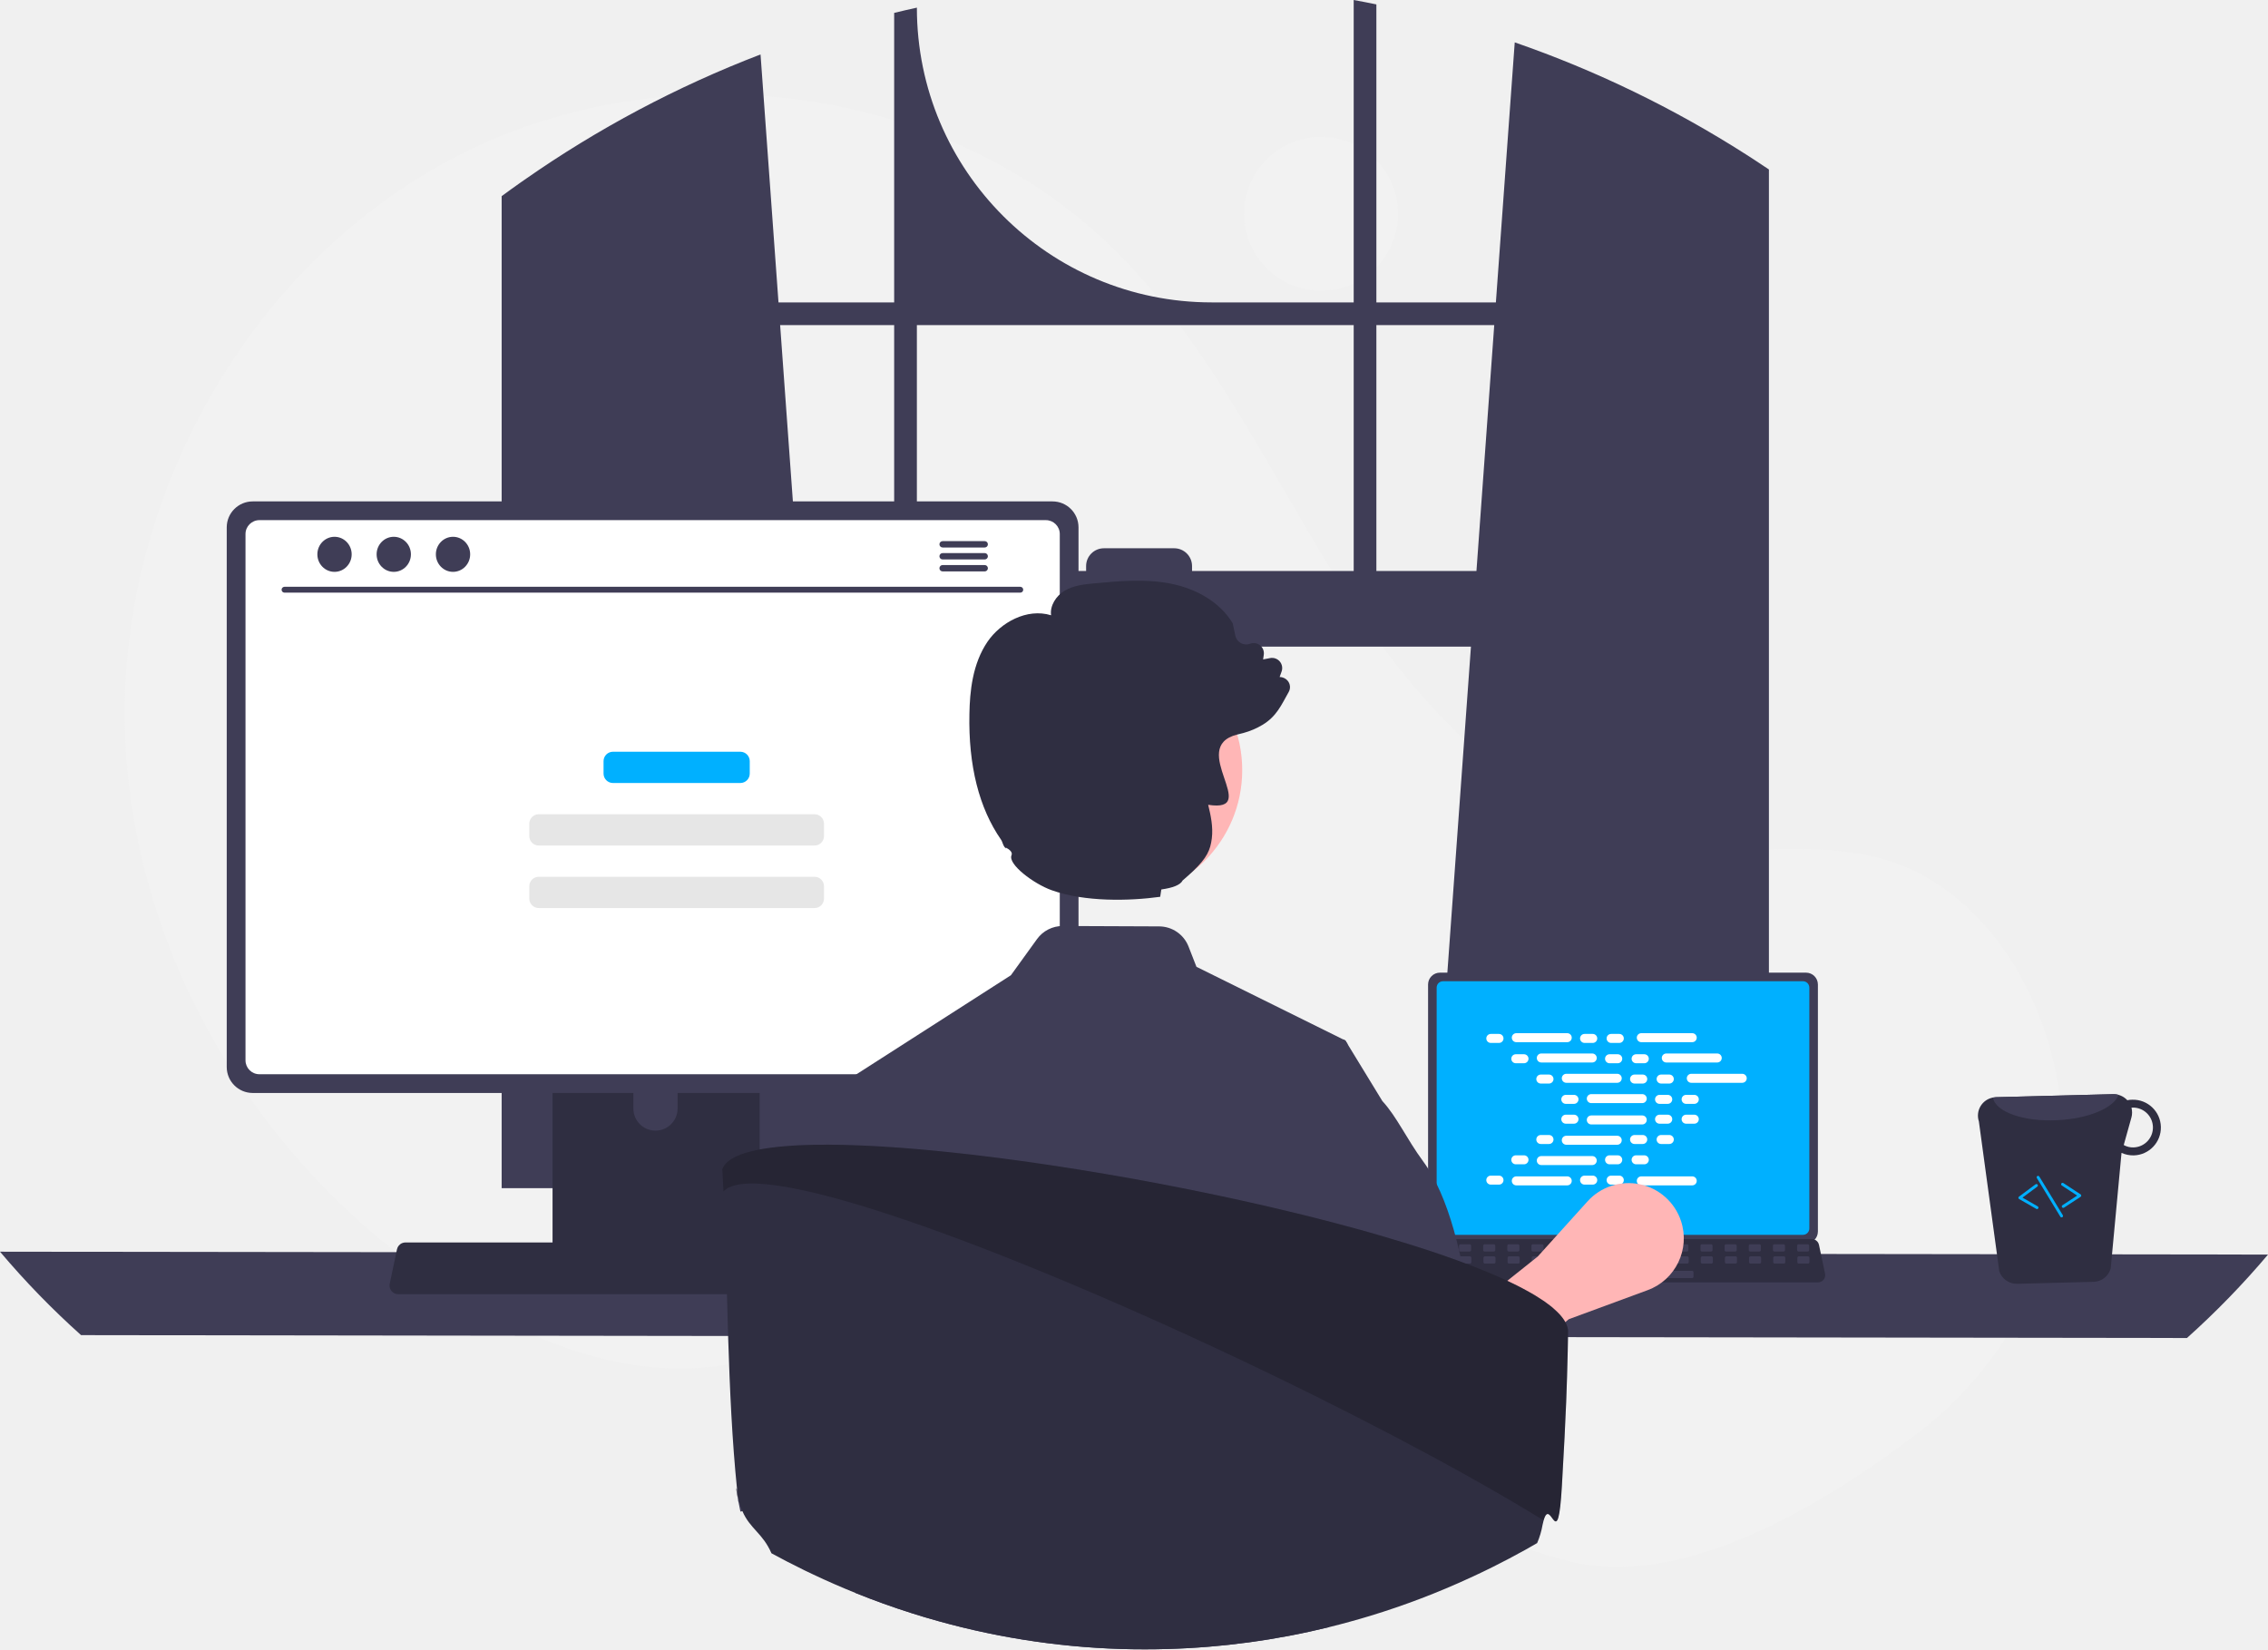
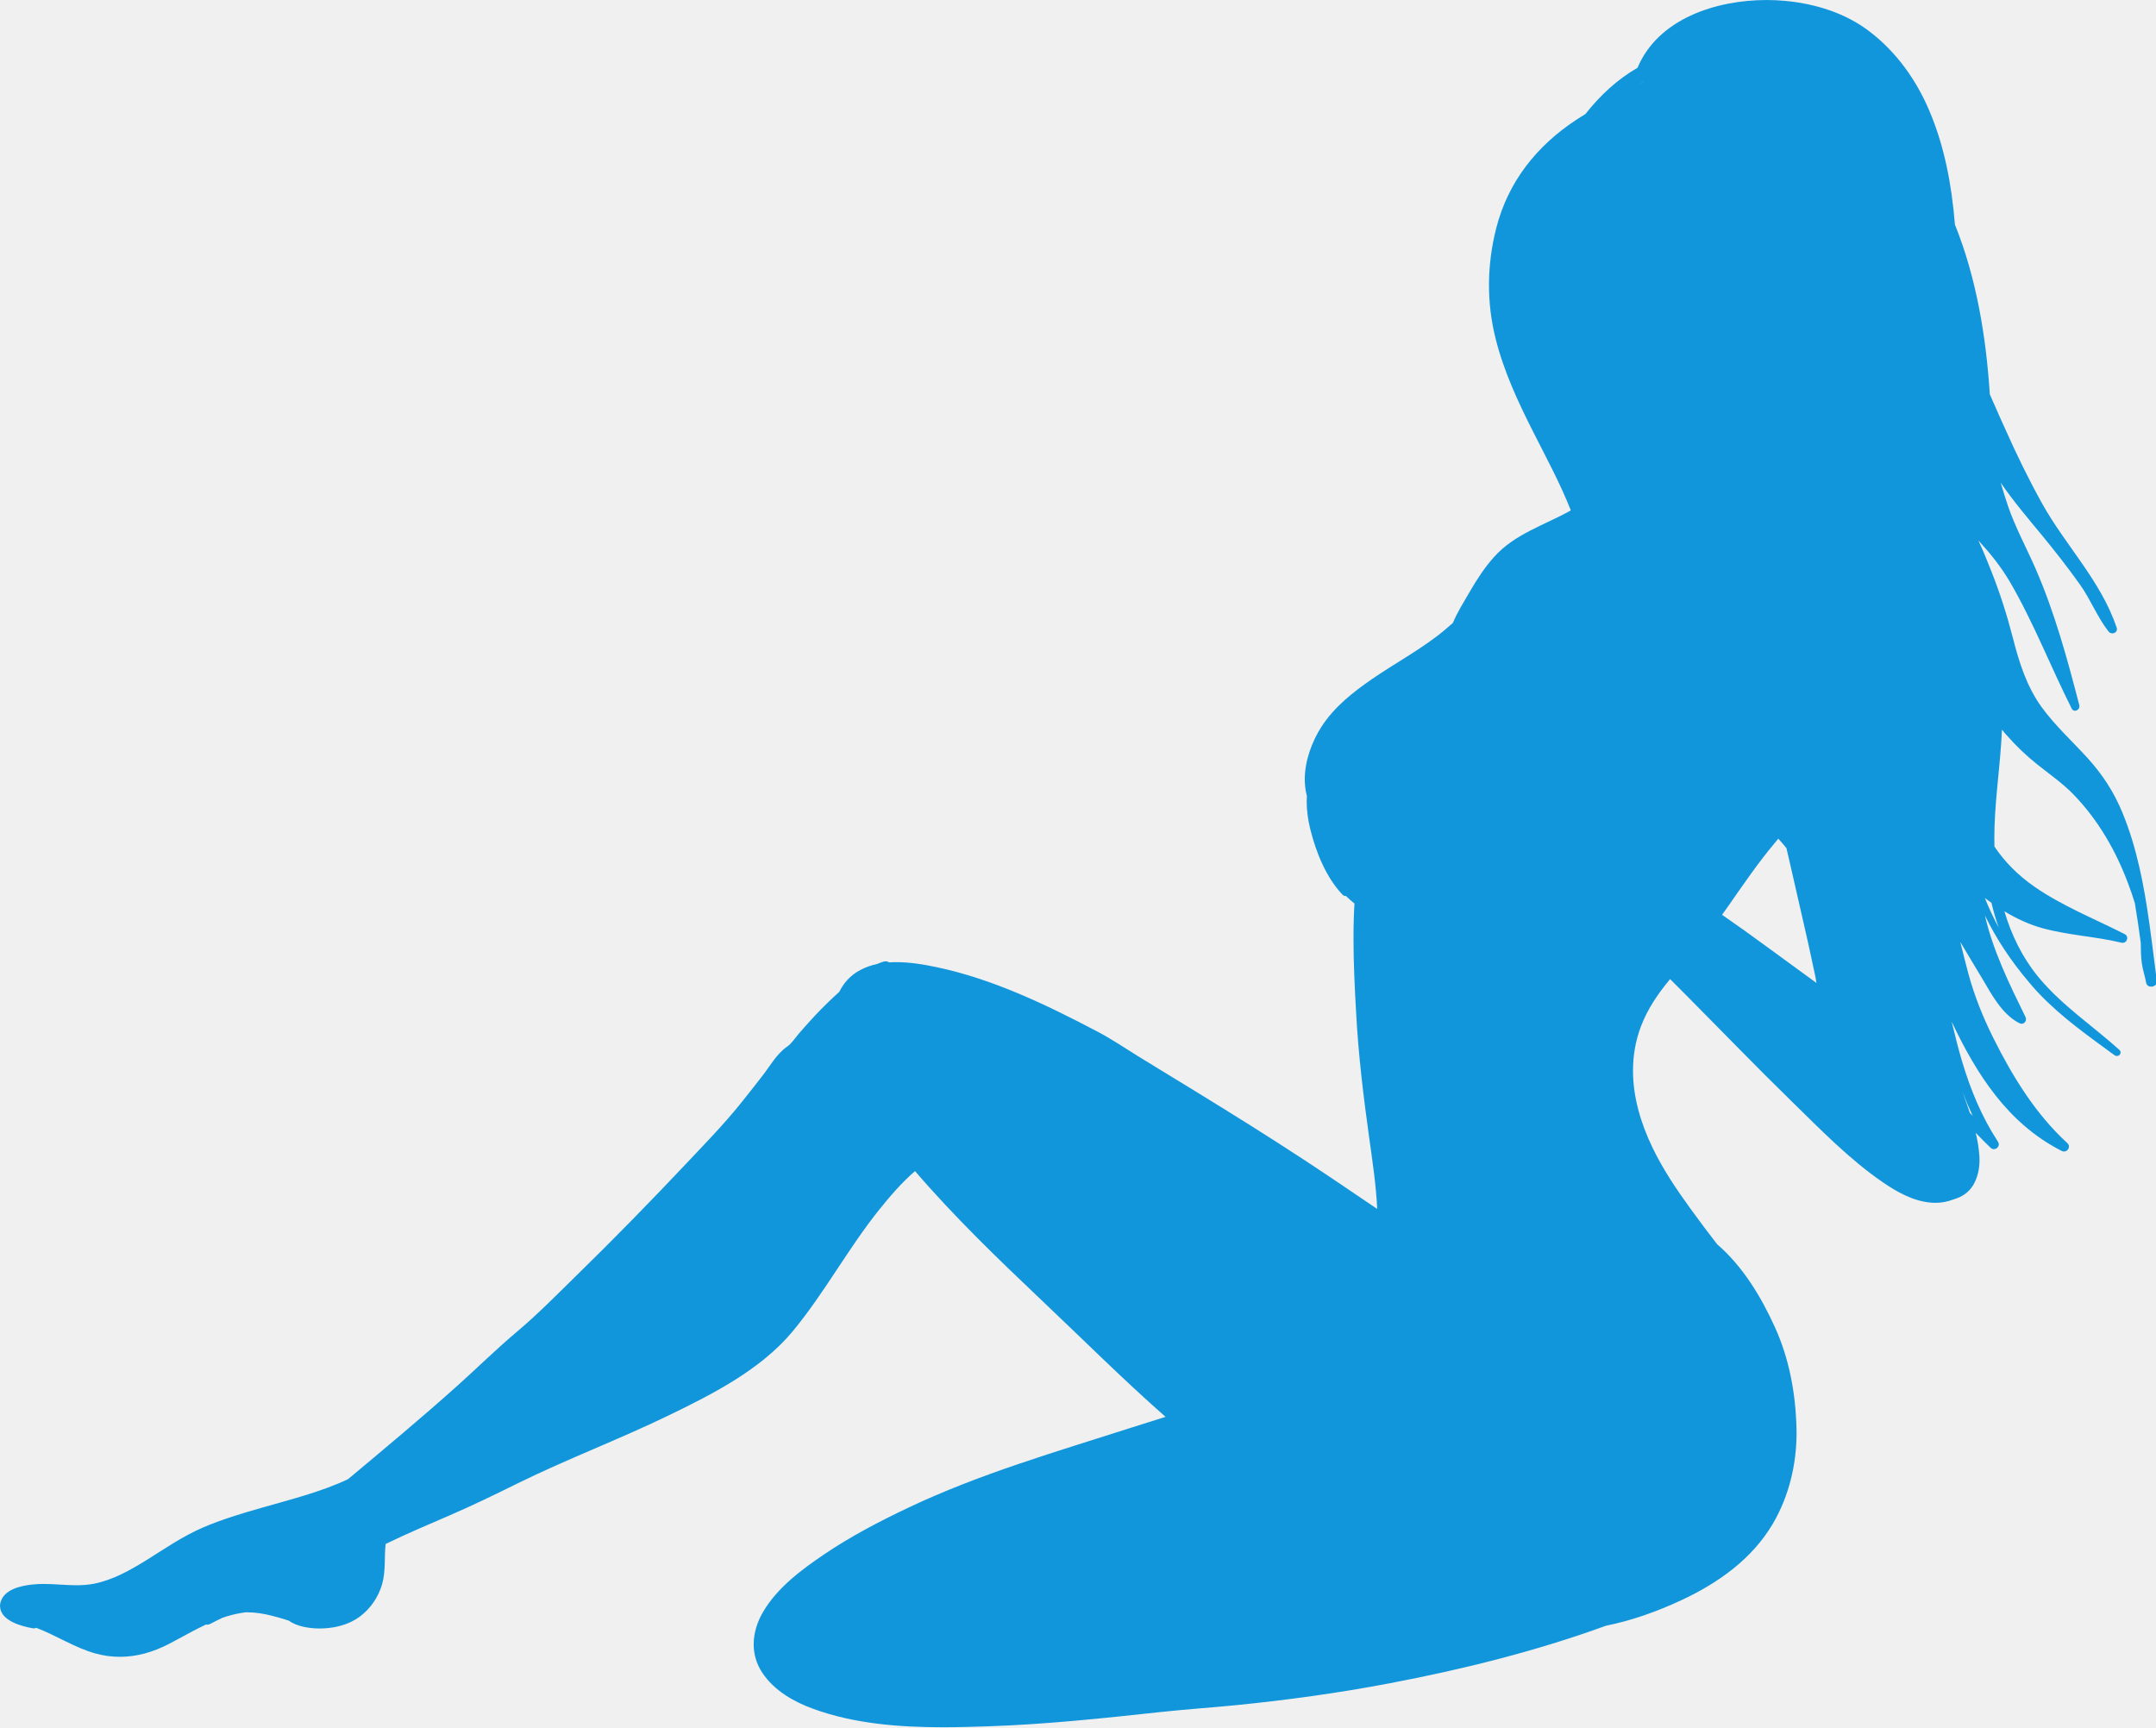
- <svg xmlns="http://www.w3.org/2000/svg" data-name="Layer 1" width="786.82" height="572.258" viewBox="0 0 786.82 572.258">
-   <circle cx="458.321" cy="74.182" r="26.701" fill="#f2f2f2" />
-   <path d="M872.038,661.023c39.688-30.229,58.644-81.025,46.776-129.482q-.442-1.806-.934-3.604c-7.867-28.763-27.332-56.101-55.7-65.291-23.82-7.717-49.82-1.783-74.669-4.851-48.781-6.024-86.601-45.494-113.211-86.819-26.611-41.325-47.062-87.583-82.422-121.724-58.285-56.275-153.362-68.391-225.627-31.76C293.987,254.121,247.955,335.391,249.918,416.386c1.963,80.995,50.046,158.432,119.875,199.517,25.652,15.093,55.321,25.785,84.848,22.044,25.62-3.246,48.899-17.013,74.399-21.1,40.091-6.426,79.927,11.701,114.603,32.824,34.676,21.123,68.17,46.16,107.574,55.952C789.478,715.131,836.881,687.801,872.038,661.023Z" transform="translate(-206.59 -163.8711)" fill="#f2f2f2" />
-   <path d="M815.016,219.191c-.87-.58-1.75-1.13-2.62-1.69a380.24,380.24,0,0,0-80.31-38.93l-6.54,90.22h-41.46v-103.39c-2.61-.54-5.24-1.05-7.87-1.53v104.92H626.946A102.27,102.27,0,0,1,524.676,166.521v-0c-2.64.57-5.26,1.18-7.88,1.83v100.44h-40.13l-6.23-86.03a380.858,380.858,0,0,0-81.94,43.53c-.44.3-.88.61-1.31.91-2.21,1.55-4.39,3.13-6.56,4.73v344.19h118.27l-2.09-28.95-11.5-158.95h231.59l-11.5,158.95-2.09,28.95h116.96v-353.45Q817.656,220.901,815.016,219.191Zm-298.22,142.78h-33.39l-6.17-85.3h39.56Zm159.42,0h-56.08v-1.69a6.18,6.18,0,0,0-6.19-6.18h-24.38a6.178,6.178,0,0,0-6.18,6.18v1.69h-58.71v-85.3h151.54Zm7.87,0v-85.3h40.89l-6.17,85.3Z" transform="translate(-206.59 -163.8711)" fill="#3f3d56" />
-   <path d="M206.59,598.162a289.003,289.003,0,0,0,28.12,28.95l730.58,1a289.003,289.003,0,0,0,28.12-28.95Z" transform="translate(-206.59 -163.8711)" fill="#3f3d56" />
-   <path d="M702.02,505.462v85.704a4.122,4.122,0,0,0,4.119,4.119H833.143a4.122,4.122,0,0,0,4.119-4.119v-85.704a4.124,4.124,0,0,0-4.119-4.115H706.139A4.124,4.124,0,0,0,702.02,505.462Z" transform="translate(-206.59 -163.8711)" fill="#3f3d56" />
-   <path d="M704.999,506.529V590.109a2.205,2.205,0,0,0,2.201,2.201H832.086a2.205,2.205,0,0,0,2.201-2.201V506.529a2.206,2.206,0,0,0-2.201-2.206H707.201A2.206,2.206,0,0,0,704.999,506.529Z" transform="translate(-206.59 -163.8711)" fill="#00b0ff" />
-   <path d="M699.364,607.881a2.47,2.47,0,0,0,1.943.93H837.299a2.502,2.502,0,0,0,2.446-3.016l-2.111-10.027a2.507,2.507,0,0,0-1.558-1.818,2.425,2.425,0,0,0-.888-.168H703.41a2.424,2.424,0,0,0-.888.168,2.507,2.507,0,0,0-1.558,1.818l-2.111,10.027A2.501,2.501,0,0,0,699.364,607.881Z" transform="translate(-206.59 -163.8711)" fill="#2f2e41" />
-   <rect x="830.034" y="595.588" width="4.188" height="2.513" rx="0.488" transform="translate(1457.666 1029.819) rotate(-180)" fill="#3f3d56" />
-   <rect x="821.657" y="595.588" width="4.188" height="2.513" rx="0.488" transform="translate(1440.912 1029.819) rotate(-180)" fill="#3f3d56" />
-   <rect x="813.28" y="595.588" width="4.188" height="2.513" rx="0.488" transform="translate(1424.158 1029.819) rotate(-180)" fill="#3f3d56" />
-   <rect x="804.903" y="595.588" width="4.188" height="2.513" rx="0.488" transform="translate(1407.404 1029.819) rotate(-180)" fill="#3f3d56" />
-   <rect x="796.526" y="595.588" width="4.188" height="2.513" rx="0.488" transform="translate(1390.65 1029.819) rotate(-180)" fill="#3f3d56" />
-   <rect x="788.149" y="595.588" width="4.188" height="2.513" rx="0.488" transform="translate(1373.896 1029.819) rotate(-180)" fill="#3f3d56" />
-   <rect x="779.772" y="595.588" width="4.188" height="2.513" rx="0.488" transform="translate(1357.142 1029.819) rotate(-180)" fill="#3f3d56" />
-   <rect x="771.395" y="595.588" width="4.188" height="2.513" rx="0.488" transform="translate(1340.388 1029.819) rotate(-180)" fill="#3f3d56" />
-   <rect x="763.018" y="595.588" width="4.188" height="2.513" rx="0.488" transform="translate(1323.634 1029.819) rotate(-180)" fill="#3f3d56" />
-   <rect x="754.641" y="595.588" width="4.188" height="2.513" rx="0.488" transform="translate(1306.88 1029.819) rotate(-180)" fill="#3f3d56" />
-   <rect x="746.264" y="595.588" width="4.188" height="2.513" rx="0.488" transform="translate(1290.126 1029.819) rotate(-180)" fill="#3f3d56" />
-   <rect x="737.887" y="595.588" width="4.188" height="2.513" rx="0.488" transform="translate(1273.372 1029.819) rotate(-180)" fill="#3f3d56" />
-   <rect x="729.51" y="595.588" width="4.188" height="2.513" rx="0.488" transform="translate(1256.618 1029.819) rotate(-180)" fill="#3f3d56" />
-   <rect x="721.133" y="595.588" width="4.188" height="2.513" rx="0.488" transform="translate(1239.865 1029.819) rotate(-180)" fill="#3f3d56" />
-   <rect x="712.756" y="595.588" width="4.188" height="2.513" rx="0.488" transform="translate(1223.111 1029.819) rotate(-180)" fill="#3f3d56" />
-   <rect x="704.379" y="595.588" width="4.188" height="2.513" rx="0.488" transform="translate(1206.357 1029.819) rotate(-180)" fill="#3f3d56" />
-   <rect x="830.133" y="599.777" width="4.188" height="2.513" rx="0.488" transform="translate(1457.864 1038.196) rotate(-180)" fill="#3f3d56" />
-   <rect x="821.756" y="599.777" width="4.188" height="2.513" rx="0.488" transform="translate(1441.11 1038.196) rotate(-180)" fill="#3f3d56" />
-   <rect x="813.379" y="599.777" width="4.188" height="2.513" rx="0.488" transform="translate(1424.356 1038.196) rotate(-180)" fill="#3f3d56" />
-   <rect x="805.002" y="599.777" width="4.188" height="2.513" rx="0.488" transform="translate(1407.602 1038.196) rotate(-180)" fill="#3f3d56" />
-   <rect x="796.625" y="599.777" width="4.188" height="2.513" rx="0.488" transform="translate(1390.848 1038.196) rotate(-180)" fill="#3f3d56" />
-   <rect x="788.248" y="599.777" width="4.188" height="2.513" rx="0.488" transform="translate(1374.094 1038.196) rotate(-180)" fill="#3f3d56" />
-   <rect x="779.871" y="599.777" width="4.188" height="2.513" rx="0.488" transform="translate(1357.34 1038.196) rotate(-180)" fill="#3f3d56" />
-   <rect x="771.494" y="599.777" width="4.188" height="2.513" rx="0.488" transform="translate(1340.586 1038.196) rotate(-180)" fill="#3f3d56" />
-   <rect x="763.117" y="599.777" width="4.188" height="2.513" rx="0.488" transform="translate(1323.832 1038.196) rotate(-180)" fill="#3f3d56" />
-   <rect x="754.74" y="599.777" width="4.188" height="2.513" rx="0.488" transform="translate(1307.078 1038.196) rotate(-180)" fill="#3f3d56" />
-   <rect x="746.363" y="599.777" width="4.188" height="2.513" rx="0.488" transform="translate(1290.324 1038.196) rotate(-180)" fill="#3f3d56" />
-   <rect x="737.986" y="599.777" width="4.188" height="2.513" rx="0.488" transform="translate(1273.57 1038.196) rotate(-180)" fill="#3f3d56" />
-   <rect x="729.609" y="599.777" width="4.188" height="2.513" rx="0.488" transform="translate(1256.816 1038.196) rotate(-180)" fill="#3f3d56" />
-   <rect x="721.232" y="599.777" width="4.188" height="2.513" rx="0.488" transform="translate(1240.062 1038.196) rotate(-180)" fill="#3f3d56" />
-   <rect x="712.855" y="599.777" width="4.188" height="2.513" rx="0.488" transform="translate(1223.309 1038.196) rotate(-180)" fill="#3f3d56" />
-   <rect x="704.478" y="599.777" width="4.188" height="2.513" rx="0.488" transform="translate(1206.555 1038.196) rotate(-180)" fill="#3f3d56" />
-   <rect x="760.604" y="604.803" width="33.508" height="2.513" rx="0.488" transform="translate(1348.126 1048.248) rotate(-180)" fill="#3f3d56" />
-   <rect x="515.631" y="358.737" width="5.966" height="3.122" rx="1.561" fill="#fff" />
-   <rect x="548.154" y="358.737" width="5.966" height="3.122" rx="1.561" fill="#fff" />
-   <rect x="557.369" y="358.737" width="5.966" height="3.122" rx="1.561" fill="#fff" />
-   <rect x="524.477" y="358.477" width="20.796" height="3.122" rx="1.561" fill="#fff" />
-   <rect x="567.841" y="358.477" width="20.796" height="3.122" rx="1.561" fill="#fff" />
-   <rect x="524.304" y="365.784" width="5.966" height="3.122" rx="1.561" fill="#fff" />
-   <rect x="556.827" y="365.784" width="5.966" height="3.122" rx="1.561" fill="#fff" />
-   <rect x="566.042" y="365.784" width="5.966" height="3.122" rx="1.561" fill="#fff" />
-   <rect x="533.15" y="365.523" width="20.796" height="3.122" rx="1.561" fill="#fff" />
-   <rect x="576.514" y="365.523" width="20.796" height="3.122" rx="1.561" fill="#fff" />
-   <rect x="532.977" y="372.83" width="5.966" height="3.122" rx="1.561" fill="#fff" />
-   <rect x="565.5" y="372.83" width="5.966" height="3.122" rx="1.561" fill="#fff" />
-   <rect x="574.715" y="372.83" width="5.966" height="3.122" rx="1.561" fill="#fff" />
-   <rect x="541.823" y="372.57" width="20.796" height="3.122" rx="1.561" fill="#fff" />
-   <rect x="585.187" y="372.57" width="20.796" height="3.122" rx="1.561" fill="#fff" />
-   <rect x="541.649" y="379.877" width="5.966" height="3.122" rx="1.561" fill="#fff" />
-   <rect x="574.172" y="379.877" width="5.966" height="3.122" rx="1.561" fill="#fff" />
-   <rect x="583.387" y="379.877" width="5.966" height="3.122" rx="1.561" fill="#fff" />
-   <rect x="550.496" y="379.617" width="20.796" height="3.122" rx="1.561" fill="#fff" />
-   <rect x="548.154" y="407.898" width="5.966" height="3.122" rx="1.561" fill="#fff" />
-   <rect x="557.369" y="407.898" width="5.966" height="3.122" rx="1.561" fill="#fff" />
-   <rect x="567.841" y="408.158" width="20.796" height="3.122" rx="1.561" fill="#fff" />
-   <rect x="515.631" y="407.898" width="5.966" height="3.122" rx="1.561" fill="#fff" />
-   <rect x="524.477" y="408.158" width="20.796" height="3.122" rx="1.561" fill="#fff" />
-   <rect x="524.304" y="400.851" width="5.966" height="3.122" rx="1.561" fill="#fff" />
-   <rect x="556.827" y="400.851" width="5.966" height="3.122" rx="1.561" fill="#fff" />
-   <rect x="566.042" y="400.851" width="5.966" height="3.122" rx="1.561" fill="#fff" />
-   <rect x="533.15" y="401.111" width="20.796" height="3.122" rx="1.561" fill="#fff" />
-   <rect x="532.977" y="393.804" width="5.966" height="3.122" rx="1.561" fill="#fff" />
-   <rect x="565.5" y="393.804" width="5.966" height="3.122" rx="1.561" fill="#fff" />
-   <rect x="574.715" y="393.804" width="5.966" height="3.122" rx="1.561" fill="#fff" />
-   <rect x="541.823" y="394.064" width="20.796" height="3.122" rx="1.561" fill="#fff" />
-   <rect x="541.649" y="386.758" width="5.966" height="3.122" rx="1.561" fill="#fff" />
-   <rect x="574.172" y="386.758" width="5.966" height="3.122" rx="1.561" fill="#fff" />
-   <rect x="583.387" y="386.758" width="5.966" height="3.122" rx="1.561" fill="#fff" />
-   <rect x="550.496" y="387.018" width="20.796" height="3.122" rx="1.561" fill="#fff" />
-   <path d="M711.507,654.353l-13.35-21.102,41.902-33.403,17.295-19.161a19.161,19.161,0,0,1,32.418,6.828h0a19.161,19.161,0,0,1-11.57,23.991l-27.349,10.075Z" transform="translate(-206.59 -163.8711)" fill="#ffb6b6" />
-   <path d="M398.28,501.352v102.56h71.85v-102.56a3.448,3.448,0,0,0-2.43-3.3,3.175,3.175,0,0,0-1.03-.16H401.75A3.463,3.463,0,0,0,398.28,501.352Zm28.04,35.24a7.67,7.67,0,0,1,15.34,0v11.9a7.67,7.67,0,0,1-15.34,0Z" transform="translate(-206.59 -163.8711)" fill="#2f2e41" />
-   <path d="M398.06,600.632v9.89a1.946,1.946,0,0,0,1.93,1.94h68.43a1.94,1.94,0,0,0,1.93-1.94v-9.89Z" transform="translate(-206.59 -163.8711)" fill="#3f3d56" />
-   <path d="M285.25,346.832V534.092a9.007,9.007,0,0,0,9,9h277.5a9.007,9.007,0,0,0,9-9V346.832a9.011,9.011,0,0,0-9-8.99H294.25A9.012,9.012,0,0,0,285.25,346.832Z" transform="translate(-206.59 -163.8711)" fill="#3f3d56" />
-   <path d="M291.76,349.162v182.62a4.818,4.818,0,0,0,4.81,4.81H569.44a4.818,4.818,0,0,0,4.81-4.81v-182.62a4.82,4.82,0,0,0-4.81-4.82H296.57A4.821,4.821,0,0,0,291.76,349.162Z" transform="translate(-206.59 -163.8711)" fill="#fff" />
-   <path d="M342.4,611.792a2.948,2.948,0,0,0,2.32,1.11h162.34a2.987,2.987,0,0,0,2.92-3.6l-2.52-11.97a2.993,2.993,0,0,0-1.86-2.17,2.895,2.895,0,0,0-1.06-.2H347.23a2.894,2.894,0,0,0-1.06.2,2.992,2.992,0,0,0-1.86,2.17l-2.52,11.97A2.985,2.985,0,0,0,342.4,611.792Z" transform="translate(-206.59 -163.8711)" fill="#2f2e41" />
-   <path d="M560.585,369.499H305.261a1.016,1.016,0,0,1,0-2.031H560.585a1.016,1.016,0,0,1,0,2.031Z" transform="translate(-206.59 -163.8711)" fill="#3f3d56" />
-   <ellipse cx="116.051" cy="192.33" rx="5.95" ry="6.083" fill="#3f3d56" />
-   <ellipse cx="136.607" cy="192.33" rx="5.95" ry="6.083" fill="#3f3d56" />
-   <ellipse cx="157.163" cy="192.33" rx="5.95" ry="6.083" fill="#3f3d56" />
-   <path d="M548.206,351.622h-14.6a1.105,1.105,0,0,0,0,2.21h14.6a1.105,1.105,0,0,0,0-2.21Z" transform="translate(-206.59 -163.8711)" fill="#3f3d56" />
-   <path d="M548.206,355.772h-14.6a1.105,1.105,0,0,0,0,2.21h14.6a1.105,1.105,0,0,0,0-2.21Z" transform="translate(-206.59 -163.8711)" fill="#3f3d56" />
-   <path d="M548.206,359.922h-14.6a1.105,1.105,0,0,0,0,2.21h14.6a1.105,1.105,0,0,0,0-2.21Z" transform="translate(-206.59 -163.8711)" fill="#3f3d56" />
-   <path d="M900.186,604.972a6.416,6.416,0,0,0,6.183,4.331l26.492-.682a6.329,6.329,0,0,0,5.981-4.657l3.749-40.087a9.794,9.794,0,0,0,4.238.871,9.661,9.661,0,1,0-.485-19.317,8.184,8.184,0,0,0-1.736.181,6.548,6.548,0,0,0-4.874-2.103l-40.751,1.052a5.853,5.853,0,0,0-1.005.125,6.365,6.365,0,0,0-4.873,8.265Zm43.173-43.817,2.668-9.553a6.506,6.506,0,0,0,.02-3.375c.129-0.0.244-.062.373-.062a6.91,6.91,0,0,1,.324,13.817A6.505,6.505,0,0,1,943.359,561.156Z" transform="translate(-206.59 -163.8711)" fill="#2f2e41" />
-   <path d="M897.978,544.686c.868,4.964,10.629,8.454,22.366,7.847,10.793-.497,19.617-4.287,21.234-8.778a6.025,6.025,0,0,0-1.844-.246l-40.751,1.052A5.853,5.853,0,0,0,897.978,544.686Z" transform="translate(-206.59 -163.8711)" fill="#3f3d56" />
-   <path d="M922.494,582.944a.497.497,0,0,0,.151-.066l5.753-3.766a.499.499,0,0,0,0-.836l-5.98-3.917a.5.5,0,1,0-.548.836l5.341,3.498-5.114,3.348a.5.5,0,0,0,.396.903Z" transform="translate(-206.59 -163.8711)" fill="#00b0ff" />
-   <path d="M913.408,583.363a.5.5,0,0,0,.126-.918l-5.303-3.04,5.126-3.807a.5.5,0,1,0-.596-.802l-5.739,4.263a.5.5,0,0,0,.049.835l5.965,3.42A.5.5,0,0,0,913.408,583.363Z" transform="translate(-206.59 -163.8711)" fill="#00b0ff" />
-   <path d="M921.922,586.244a.482.482,0,0,0,.137-.058.5.5,0,0,0,.168-.687l-8.155-13.408a.5.5,0,0,0-.854.521l8.155,13.408A.5.5,0,0,0,921.922,586.244Z" transform="translate(-206.59 -163.8711)" fill="#00b0ff" />
-   <rect x="209.385" y="260.827" width="50.719" height="10.846" rx="3.264" fill="#00b0ff" />
-   <rect x="183.626" y="282.519" width="102.236" height="10.846" rx="3.264" fill="#e6e6e6" />
-   <rect x="183.626" y="304.21" width="102.236" height="10.846" rx="3.264" fill="#e6e6e6" />
-   <path d="M497.301,540.717l.217.684.011.023,6.525,19.838,7.506,22.861,14.123,42.961.137,6.673v.023l1.049,53.684-2.909,7.278,3.274,11.932s-1.506-18.037-9.582-7.679c-4.574,5.886-9.925,11.91-14.317,17.556q9.6,3.884,19.507,7.027c1.426.456,2.863.89,4.301,1.323q.462.137.924.274a266.863,266.863,0,0,0,67.351,10.826c1.186.034,2.35.057,3.479.08.399.011.787.023,1.175.023,1.278.011,2.544.023,3.822.023q3.867,0,7.7-.114a266.853,266.853,0,0,0,56.091-7.586c-.125-7.586-.468-16.45-.958-25.918-.228-4.643-5.35-9.674-5.658-14.533-.217-3.65,4.381-7.084,4.141-10.792-1.551-22.827-3.491-14.064-4.928-30.229q-.222-2.379-.411-4.552c-.924-10.381-1.563-16.872-1.563-16.872l6.137-38.683,9.639-60.734-.742-1.221-.833-.411-50.844-25.165-2.761-7.073a10.979,10.979,0,0,0-10.141-6.947l-33.493-.137a10.931,10.931,0,0,0-8.909,4.529l-9.069,12.56Z" transform="translate(-206.59 -163.8711)" fill="#3f3d56" />
-   <path d="M533.407,617.525,525.82,633.758l-5.179,11.088-8.909,46.646-4.46,4.734L503.45,679.467l-39.998,8.881c-1.312-7.29-.351.247-1.161-7.75.228-.228.468-.456.707-.685.639-.593,1.175-1.152,1.164-1.688-.456-27.584.913-74.526,12.343-102.966a60.053,60.053,0,0,1,7.027-13.107c.228-.308.445-.616.662-.924,5.27-7.381,8.601-14.647,13.324-19.815v-.011a.53.53,0,0,0,.08-.08.157.157,0,0,0,.046-.034l32.443-17.203,1.392,39.105.992,28.109Z" transform="translate(-206.59 -163.8711)" fill="#3f3d56" />
-   <path d="M650.391,622.135l9.476,20.275,3.307,7.061,8.907,46.642,4.446,4.723,3.83-16.755,1.8-.369,32.459-6.722,9.461,30.046a17.984,17.984,0,0,0-3.261-22.506c-.646-.585-1.184-1.154-1.169-1.692.538-32.443-1.446-91.684-19.367-116.066-5.692-7.738-9.107-15.445-14.076-20.829-.015-.015-.015-.031-.031-.031L674.081,526.114l-.738-1.215-.831-.415Z" transform="translate(-206.59 -163.8711)" fill="#3f3d56" />
-   <circle id="a657ec4b-47ce-4d2a-9c58-81a811696ca9" data-name="Ellipse 5" cx="386.397" cy="267.201" r="44.558" fill="#ffb6b6" />
-   <path d="M653.212,399.948a3.759,3.759,0,0,0-2.69-1.19l.67-1.86a3.528,3.528,0,0,0-3.96-4.7l-2.44.47.23-1.63a3.534,3.534,0,0,0-4.73-3.82,3.766,3.766,0,0,1-3.24-.23,3.846,3.846,0,0,1-1.92-2.61l-.85-4.1-.09-.22c-4.14-6.9-12.1-11.92-21.84-13.76-8.67-1.65-17.56-.81-26.13-.02-3.4.32-7.24.68-10.44,2.64-2.72,1.68-5.02,5.04-4.55,8.43-8.45-2.59-17.51,2.58-22,9.1-5.32,7.76-6.19,17.48-6.33,25.08-.38,17.98,3.33,32.69,11,43.73.56.8.7,2.47,1.81,3.03l-.23-.37c1.24.62,2.5,1.62,2.03,2.69-1.35,3.08,7.62,9.89,13.94,12.14,11.53,4.11,26.86,3.76,37.64,2.28l.38-2.55c3.89-.53,6.63-1.54,7.4-3.12,1.36-1.16,2.52-2.2,3.53-3.16l.01-.01c.02-.02.06-.05.08-.07,4.87-4.67,6-7.33,6.51-11.38.49-3.97-.38-8-1.27-11.63,18.74,2.9-7.38-19.96,10.08-24.38a5.434,5.434,0,0,1,.61-.15c.51-.12,1.02-.24,1.51-.38a26.448,26.448,0,0,0,6.72-2.87c4.88-2.97,6.49-6.91,9.01-11.35A3.427,3.427,0,0,0,653.212,399.948Z" transform="translate(-206.59 -163.8711)" fill="#2f2e41" />
-   <path d="M750.582,625.308c-.01,1.75-.03,4.2-.11,7.23q-.015.63-.03,1.29c-.13,5.57-.26,10.24-.47,15.43-.01.36-.02.71-.04,1.07-.28,7.24-.72,15.67-1.48,29.02-1.41,24.66-3.87,3.39-6.34,12.04-.12.43-.25.94-.37,1.54a27.916,27.916,0,0,1-1.88,6.33c-1.31.78-2.66,1.53-3.99,2.28-3.79,2.11-7.64,4.14-11.52,6.07-2.18,1.08-4.37,2.14-6.57,3.16-.35.16-.69.32-1.03.47a270.887,270.887,0,0,1-34.75,13.26c-2.32.7-4.63,1.38-6.97,2.01-2.44.68-4.88,1.32-7.35,1.92a266.893,266.893,0,0,1-56.09,7.59c-2.55.08-5.12.11-7.7.11-1.28,0-2.54-.01-3.82-.02-.39,0-.78-.01-1.17-.02-1.13-.03-2.3-.05-3.48-.08a266.663,266.663,0,0,1-67.35-10.83l-.93-.27c-1.44-.44-2.87-.87-4.3-1.33q-9.9-3.135-19.51-7.02-7.335-2.955-14.5-6.34a.339.339,0,0,1-.12-.06c-1-.46-2.01-.94-3.01-1.43-.13-.07-.27-.14-.41-.21q-5.595-2.73-11.07-5.72c-3.07-7.05-7.39-8.4-10.07-14.6a25.874,25.874,0,0,1-1.68-5.74c0-.02-.01-.04-.01-.07.28,3.72-1.19-6.6-.01-.04-.01-.12-.02-.25-.03-.4-.03-.36-.07-.8-.13-1.35-3.43-33.49-3.21-71.79-4.7-103.35q-.15-3.06-.31-5.86c-.03-.62-.07-1.23-.11-1.83.07-.18.15-.37.24-.55a1.002,1.002,0,0,1,.07-.15,1.623,1.623,0,0,1,.1-.18c.02-.03.05-.07.07-.1a.917.917,0,0,1,.05-.1c.09-.14.19-.29.3-.43.05-.06.09-.11.14-.16a.808.808,0,0,1,.12-.14.637.637,0,0,1,.11-.13c.04-.04.08-.09.13-.14a.302.302,0,0,1,.08-.08,2.033,2.033,0,0,1,.26-.25,9.624,9.624,0,0,1,1.14-.9c.14-.09.29-.18.43-.28a19.135,19.135,0,0,1,3.17-1.52c.38-.14.76-.27,1.17-.41.15-.04.29-.09.44-.14.22-.07.44-.14.67-.19,1.14-.34,2.37-.63,3.7-.9.16-.03.33-.06.5-.1.24-.05.49-.09.74-.13.34-.06.69-.12,1.04-.18,2.97-.47,6.34-.82,10.06-1.05q.525-.03,1.05-.06c.41-.02.82-.04,1.24-.06.35-.02.71-.03,1.07-.04.35-.02.71-.03,1.08-.04,1.01-.03,2.05-.06,3.11-.08,3.02-.06,6.2-.04,9.54.03,1.55.04,3.13.08,4.75.15.11,0,.21.01.31.01,1.41.05,2.83.11,4.29.19,1.02.05,2.05.1,3.08.16.97.06,1.95.12,2.94.19.77.04,1.54.1,2.32.15.66.05,1.32.1,1.98.14l.9.06c.49.04.98.07,1.48.12,1.1.09,2.2.18,3.32.27,1.11.1,2.24.2,3.37.3s2.27.21,3.41.32c.12.01.23.02.34.03,1.04.11,2.08.21,3.13.32.24.02.49.04.73.07,1.001.101,2.022.218,3.032.326.31.033.618.066.929.1.791.086,1.572.161,2.368.254,1.05.12,2.12.23,3.16.37.81.09,1.62.18,2.43.28,1.27.15,2.56.31,3.85.48.49.06.98.12,1.47.19,3.68.46,7.4.97,11.18,1.5,5.73.81,11.55,1.69,17.41,2.64q8.805,1.425,17.71,3.01c1.5.27,3,.54,4.51.82q1.02.195,2.04.39c1.16.21,2.32.43,3.48.65,1.16.22,2.32.44,3.48.67,1.38.27,2.77.54,4.15.81,9.09,1.8,18.13,3.72,26.95,5.73,1.45.33,2.9.67,4.34,1q4.32,1.005,8.56,2.04c.78.18,1.55.37,2.32.56,1.92.48,3.84.96,5.73,1.45l.33.09c1.39.34,2.75.69,4.11,1.05q4.815,1.26,9.47,2.55,3.09.855,6.11,1.73c3.01.87,5.96,1.75,8.83,2.64.71.22,1.42.44,2.12.65,2.1.65,4.17,1.31,6.18,1.97,1.6.52,3.16,1.05,4.7,1.58q2.31.795,4.53,1.59c.95.34,1.89.7,2.83,1.04,1.35.5,2.68,1,3.98,1.5.4.15.79.31,1.18.46.25.11.49.2.73.3.47.19.95.37,1.41.56.47.18.93.37,1.39.57.45.18.91.37,1.35.56.45.18.89.37,1.33.57.37.15.73.31,1.08.47.71.31,1.42.62,2.11.94.34.16.68.31,1.02.47l.78.36c.11.06.22.11.33.16.25.12.51.25.76.37.58.27,1.15.56,1.71.83.75.38,1.48.76,2.18,1.13.71.38,1.4.76,2.06,1.13.11.06.21.12.32.18.15.08.3.17.45.25.51.29,1,.59,1.49.88.96.59,1.87,1.17,2.72,1.75.19.13.37.26.56.38.63.45,1.23.89,1.79,1.34,0,.01,0,.01.01.01.19.14.37.29.55.43.15.14.31.26.46.4.52.45,1,.88,1.44,1.32a5.667,5.667,0,0,1,.42.43,1.208,1.208,0,0,1,.16.16c.2.2.38.4.55.6a.553.553,0,0,1,.07.09c.24.28.46.56.67.84.1.14.21.28.3.42.12.17.24.35.34.52.09.14.17.29.25.43a7.257,7.257,0,0,1,.54,1.13,5.241,5.241,0,0,1,.27.82A5.844,5.844,0,0,1,750.582,625.308Z" transform="translate(-206.59 -163.8711)" fill="#2f2e41" />
-   <path d="M750.582,625.308c-.01,1.75-.03,4.2-.11,7.23-.01.42-.03.85-.04,1.29-.1,4.25-.25,9.5-.46,15.43-.01.36-.02.71-.04,1.07-.28,7.24-.72,15.67-1.48,29.02-1.41,24.66-3.87,3.39-6.34,12.04-6.86-4.22-14.38-8.64-22.42-13.18q-2.175-1.23-4.39-2.47c-16.08-8.97-34.04-18.37-52.79-27.68-.74-.37-1.49-.74-2.23-1.1-42.95-21.23-89.83-41.88-127.81-55.66-7.33-2.66-14.33-5.06-20.91-7.17-13.86-4.43-25.84-7.53-35.06-8.87-9.6-1.4-16.23-.9-18.91,1.99q-.15-3.06-.31-5.86-.06-.93-.12-1.83c.062-.165.142-.322.22-.48.011-.023.019-.047.03-.07a1.002,1.002,0,0,1,.07-.15,1.623,1.623,0,0,1,.1-.18,1.06,1.06,0,0,1,.12-.2c.09-.14.19-.29.3-.43a3.483,3.483,0,0,1,.26-.3.637.637,0,0,1,.11-.13c.04-.04.08-.09.13-.14a.302.302,0,0,1,.08-.08,2.033,2.033,0,0,1,.26-.25,9.624,9.624,0,0,1,1.14-.9c.14-.09.29-.18.43-.28a19.135,19.135,0,0,1,3.17-1.52c.38-.14.76-.27,1.17-.41.15-.04.29-.09.44-.14.22-.07.44-.14.67-.19,1.14-.34,2.37-.63,3.7-.9.4-.08.82-.16,1.24-.23.34-.06.69-.12,1.04-.18,2.97-.47,6.34-.82,10.06-1.05q.525-.03,1.05-.06c.41-.02.82-.04,1.24-.06.35-.02.71-.03,1.07-.04.35-.02.71-.03,1.08-.04,1.01-.03,2.05-.06,3.11-.08,3.02-.05,6.2-.03,9.54.04,1.55.03,3.13.08,4.75.15.1,0,.21.01.31.01,1.41.04,2.84.11,4.29.18,1.02.05,2.05.1,3.08.16.97.06,1.95.12,2.94.19.77.04,1.54.1,2.32.15.66.05,1.32.1,1.98.14.79.06,1.58.12,2.38.18,1.1.09,2.2.18,3.32.27,1.11.1,2.24.2,3.37.3s2.27.21,3.41.32c.12.01.23.02.34.03,1.04.11,2.08.21,3.13.32q8.73.885,17.97,2.07,5.52.705,11.18,1.51c5.73.81,11.55,1.69,17.41,2.63q8.805,1.425,17.71,3.01c1.5.27,3,.54,4.51.82q2.76.51,5.52,1.04c1.16.22,2.32.44,3.48.67,1.38.27,2.77.54,4.15.81,9.09,1.8,18.13,3.72,26.95,5.73,1.45.33,2.9.67,4.34,1q4.32,1.005,8.56,2.04c.78.19,1.55.38,2.32.57q2.895.72,5.73,1.44v.01c.11.02.22.05.33.08,1.38.35,2.75.7,4.11,1.06q4.815,1.26,9.47,2.54c2.06.58,4.1,1.15,6.11,1.73,3.01.88,5.96,1.76,8.83,2.64.71.22,1.42.44,2.12.65q3.15.99,6.18,1.97c1.6.52,3.16,1.05,4.7,1.58q2.31.795,4.53,1.59c.96.34,1.9.69,2.83,1.03,1.36.5,2.68,1,3.98,1.51.4.15.79.31,1.18.46.73.28,1.44.57,2.14.86.47.18.93.37,1.39.57.45.18.91.37,1.35.56.45.18.89.37,1.33.57.37.15.73.31,1.08.47.71.31,1.42.62,2.11.94.34.16.68.31,1.02.47l.78.36c.11.06.22.11.33.16.85.4,1.67.8,2.47,1.2.75.38,1.48.76,2.18,1.13.83.44,1.62.87,2.38,1.31.15.08.3.17.45.25.51.29,1,.59,1.49.88.96.59,1.87,1.17,2.72,1.75.84.58,1.62,1.15,2.35,1.72,0,.01,0,.01.01.01.35.28.69.56,1.01.83.52.45,1,.88,1.44,1.32a5.667,5.667,0,0,1,.42.43,1.208,1.208,0,0,1,.16.16c.21.23.42.46.62.69.24.28.46.56.67.84.1.14.21.28.3.42.12.17.24.35.34.52.09.14.17.29.25.43a7.257,7.257,0,0,1,.54,1.13,6.053,6.053,0,0,1,.27.82A5.844,5.844,0,0,1,750.582,625.308Z" transform="translate(-206.59 -163.8711)" opacity="0.2" />
+ <svg xmlns="http://www.w3.org/2000/svg" t="1750325710590" class="icon" viewBox="0 0 1278 1024" version="1.1" p-id="22071" width="499.219" height="400">
+   <path d="M1184.78 549.909a165.022 165.022 0 0 1-8.223-17.526c1.308 0.959 2.593 1.941 3.918 2.857a132.71 132.71 0 0 0 4.305 14.669z m-15.403 111.686c-0.57-0.631-1.162-1.262-1.753-1.918-1.348-4.06-2.815-8.078-4.242-12.093 1.833 4.75 3.835 9.443 5.995 14.011z m-122.459-100.609c-8.63-6.325-17.3-12.565-26.131-18.646 1.224-1.713 2.426-3.389 3.609-5.101 8.833-12.617 17.503-25.399 27.355-37.168 0.819-0.919 1.573-1.899 2.347-2.867a89.75 89.75 0 0 1 4.837 5.623c1.344 5.546 2.549 11.115 3.855 16.717 3.038 13.453 6.181 26.875 9.197 40.34 1.41 6.386 2.775 12.728 4.102 19.072 0.249 1.204 0.451 2.451 0.633 3.778-9.934-7.245-19.868-14.487-29.802-21.747zM970.869 50.348c0.104-0.094 0.222-0.155 0.307-0.224 1.264-0.819 2.608-1.592 3.916-2.33-1.387 0.871-2.796 1.695-4.223 2.554z m-19.665 427.547h0.019c-0.019-0.061-0.019-0.134-0.04-0.194 0.019 0.061 0.04 0.132 0.04 0.173v0.021s0 0.031 0.021 0.04v0.123c-0.019 0.161-0.144-0.123-0.04-0.163z m327.271 103.756c-0.038-0.472-0.102-0.878-0.14-1.308-0.512-3.732-0.959-7.445-1.41-11.157-0.917-7.101-1.795-14.258-2.815-21.421-3.139-22.457-7.343-44.938-15.994-65.951-4.996-12.17-11.831-22.645-20.645-32.375-9.18-10.08-19.337-19.287-27.272-30.241-8.935-12.366-13.344-26.542-17.114-41.314-3.387-13.165-7.468-25.945-12.446-38.602-2.409-6.223-5.017-12.588-7.936-18.89 7.038 7.658 13.526 15.704 18.788 24.733 13.854 23.776 23.949 49.879 36.353 74.581 0.04 0.13 0.082 0.265 0.205 0.441 0.385 0.802 1.183 1.231 1.918 1.222 1.344-0.033 2.61-1.103 2.65-2.6 0-0.198-0.04-0.399-0.081-0.614-0.042-0.173-0.082-0.307-0.082-0.407-7.057-27.245-14.485-54.531-25.744-80.417-5.427-12.463-11.997-24.407-16.401-37.2-1.571-4.61-2.978-9.282-4.367-13.973 7.506 10.994 16.197 21.174 24.643 31.405 7.775 9.468 15.342 19.135 22.441 29.131 6.098 8.568 9.995 18.779 16.523 27.286 0.081 0.152 0.224 0.295 0.326 0.397 0.589 0.777 1.469 1.131 2.284 1.103 1.304 0 2.671-0.919 2.693-2.468 0-0.316-0.061-0.6-0.161-0.928-9.384-27.846-30.561-48.908-44.392-73.929-7.916-14.268-15.054-28.929-21.663-43.819-2.125-4.744-4.326-9.437-6.327-14.178-0.671-1.624-1.874-3.989-2.815-6.405-2.203-33.998-7.874-68.839-20.685-100.612-1.877-23.297-6.12-46.327-15.279-67.758-7.732-18.123-19.36-34.423-35.07-46.523-14.483-11.2-32.64-16.748-50.63-18.372a121.259 121.259 0 0 0-10.63-0.478c-30.21 0-64.4 11.23-76.541 40.177-12.036 6.894-22.211 16.435-30.841 27.38a231.318 231.318 0 0 0-5.569 3.529c-23.419 15.451-40.393 36.748-47.368 64.308-2.815 11.065-4.263 22.321-4.263 33.559 0 10.505 1.243 21.003 3.812 31.313 4.856 19.808 13.568 38.334 22.706 56.366 7.652 15.127 15.77 30.149 21.972 45.88-0.063 0.061-0.142 0.119-0.203 0.215 0-0.021 0-0.021-0.042 0-15.321 8.595-32.905 13.718-45.207 27.416-5.669 6.344-10.279 13.441-14.483 20.737-3.327 5.763-7.303 11.951-9.953 18.401a175.895 175.895 0 0 1-5 4.334c-13.321 11.086-28.743 19.164-43.086 29.06-11.219 7.753-22.336 16.516-29.865 28.231-5.669 8.887-9.832 20.155-9.853 31.152 0.021 3.103 0.349 6.181 1.082 9.15 0.061 0.173 0.104 0.359 0.184 0.518a47.276 47.276 0 0 0-0.123 3.41c0 5.548 0.796 11.138 2.144 16.495 3.345 13.484 9.339 28.588 19.154 38.829 0.449 0.491 1.082 0.736 1.672 0.736 0.081 0 0.203 0 0.265-0.061 1.611 1.611 3.283 3.082 5.078 4.507a342.344 342.344 0 0 0-0.57 20.462c0 14.872 0.734 29.763 1.571 44.43 1.323 24.745 4.265 49.102 7.69 73.584 1.96 14.136 4.142 28.394 4.794 42.593-14.546-9.834-29.05-19.747-43.717-29.355-21.174-13.892-42.635-27.255-64.177-40.474-11.098-6.814-22.236-13.564-33.311-20.376-8.131-5.021-16.147-10.49-24.653-14.956-30.082-15.81-62.089-31.273-95.638-38.249-7.289-1.53-15.399-2.898-23.46-2.898-1.457 0-2.934 0.044-4.365 0.146a3.797 3.797 0 0 0-2.1-0.633 3.72 3.72 0 0 0-1.296 0.203c-1.285 0.364-2.539 0.857-3.701 1.365-3.488 0.758-6.846 1.899-10.037 3.611-5.688 2.999-9.792 7.589-12.421 12.935a153.63 153.63 0 0 0-3.634 3.323 232.616 232.616 0 0 0-13.871 14.138 272.226 272.226 0 0 0-6.689 7.569c-2.177 2.551-4.183 5.69-6.731 7.447-6.102 4.16-10.181 11.564-14.477 17.093a1048.576 1048.576 0 0 1-13.677 17.342c-9.729 12.015-20.317 22.886-30.933 34.147-21.624 22.95-43.669 45.493-66.231 67.543-11.361 11.119-22.551 22.543-34.669 32.744-12.281 10.321-23.661 21.58-35.547 32.23-21.124 18.932-42.95 37.108-64.718 55.304-16.167 7.652-34.107 12.036-51.171 16.953-11.844 3.385-23.747 6.915-35.108 11.832-11.729 5.099-22.125 12.302-32.824 18.97-9.934 6.16-20.207 12.036-31.71 14.281-3.429 0.652-6.827 0.855-10.252 0.855-6.436 0-12.851-0.773-19.402-0.773a66.373 66.373 0 0 0-6.923 0.366c-6.376 0.734-16.738 2.754-18.677 10.808-0.153 0.696-0.224 1.352-0.224 2.004 0.224 8.975 13.564 12.074 19.551 13.137v0.019c0.144 0.023 0.338 0.023 0.491 0.023 0.499 0 0.968-0.123 1.377-0.368 11.842 4.466 22.767 11.809 35.219 15.258a54.067 54.067 0 0 0 14.443 1.96c9.967 0 19.586-2.773 28.866-7.548 7.56-3.92 14.698-8.097 22.125-11.587 0.265 0.081 0.518 0.081 0.786 0.081 0.51 0 1.07-0.123 1.571-0.368 2.56-1.304 4.967-2.608 7.435-3.732a69.179 69.179 0 0 1 11.627-2.936c0.704-0.123 1.388-0.224 2.081-0.309h0.704c5.069 0 10.068 0.798 15.016 2.083 3.193 0.775 6.516 1.816 9.861 2.854 4.917 3.59 12.394 4.652 18.33 4.672 0.947 0 1.856-0.058 2.714-0.081a42.566 42.566 0 0 0 5.141-0.571c0.255-0.019 0.51-0.061 0.784-0.102 0.593-0.119 1.243-0.244 1.845-0.408 0.155-0.019 0.257-0.038 0.368-0.081 4.622-1.082 9.069-2.938 13.068-5.914 6.344-4.737 10.964-11.669 13.117-19.216 2.234-7.918 1.162-16.078 2.069-23.747 12.412-6.041 25.122-11.403 37.791-16.893 13.75-5.914 27.111-12.442 40.495-19.051 29.19-14.383 59.759-25.867 89.133-40.104 26.185-12.692 54.92-27.174 73.971-50.145 18.786-22.727 32.722-48.96 51.081-71.867 6.478-8.078 13.443-16.178 21.318-22.99 23.235 27.048 48.908 51.773 74.706 76.251 24.553 23.258 48.41 47.084 73.785 69.441a1836.105 1836.105 0 0 0-19.768 6.244c-44.657 14.362-89.963 27.357-132.528 47.529-17.216 8.16-34.251 17.054-50.061 27.746-13.411 9.077-27.671 19.663-36.126 34.005-3.573 6.079-5.642 12.707-5.642 19.339 0 5.792 1.592 11.568 5.143 16.911 7.107 10.567 18.43 17.053 30.066 21.3 24.236 8.871 50.989 10.954 77.091 10.954 8.914 0 17.777-0.268 26.45-0.552 34.475-1.141 68.755-4.814 103.008-8.528 14.443-1.55 28.843-2.528 43.329-3.937 30.761-3.038 61.441-7.261 91.799-13.035 43.143-8.2 86.678-18.972 128.355-34.149 15.422-3.099 30.415-8.486 44.676-15.135 21.563-10.039 41.882-24.359 54.203-45.33 9.566-16.32 14.057-35.087 14.057-53.896 0-0.896 0-1.714-0.044-2.57-0.447-20.318-4.204-41.067-12.605-59.649-8.139-18.073-19.114-36.391-34.395-49.531a737.817 737.817 0 0 1-16.218-21.667c-8.262-11.38-16.098-23.113-22.173-35.758-6.936-14.421-11.547-29.986-11.506-45.615 0-8.831 1.469-17.685 4.775-26.375 4.077-10.525 10.176-19.36 17.216-27.826a1163.755 1163.755 0 0 1 9.711 9.752c20.867 21.011 41.41 42.307 62.626 63.013 16.891 16.483 34.05 34.193 53.691 47.656 8.323 5.711 17.687 11.035 28.072 12.059 1.061 0.102 2.142 0.161 3.222 0.161 3.571 0 7.038-0.652 10.486-1.96a0.999 0.999 0 0 0 0.203-0.061c4.652-1.365 8.774-3.791 11.587-8.381 2.694-4.511 3.797-9.711 3.797-14.855 0-0.754 0-1.467-0.042-2.163-0.286-4.771-1.101-9.462-2.203-14.072 2.775 2.894 5.59 5.77 8.528 8.565 0.123 0.082 0.245 0.226 0.385 0.349 0.552 0.51 1.204 0.756 1.86 0.756 1.525-0.023 2.877-1.227 2.915-2.838 0-0.468-0.142-0.997-0.47-1.467-0.081-0.14-0.163-0.263-0.265-0.47-9.525-14.604-16.136-30.784-21.116-47.512-2.282-7.671-4.179-15.482-6.079-23.274 14.607 30.883 33.071 60.139 64.791 76.397 0.123 0.1 0.307 0.182 0.514 0.265 0.407 0.203 0.832 0.303 1.243 0.303a2.978 2.978 0 0 0 2.955-2.934c0-0.713-0.284-1.427-0.915-2-0.144-0.144-0.29-0.267-0.368-0.368-18.564-17.054-32.172-39.268-43.393-61.707-6.261-12.527-11.382-25.276-15.033-38.761-1.63-6.12-3.162-12.3-4.691-18.479 4.405 7.504 8.956 14.932 13.403 22.399 5.324 8.952 11.056 19.908 20.786 25.333 0.286 0.165 0.61 0.307 0.898 0.449 0.407 0.224 0.855 0.326 1.262 0.326 1.532-0.017 2.593-1.344 2.593-2.733 0-0.451-0.102-0.896-0.307-1.306-9.545-19.459-19.256-39.249-24.027-60.137 6.894 14.176 15.664 27.253 25.867 39.268 0.671 0.836 1.344 1.655 2.079 2.468a122.755 122.755 0 0 0 4.733 5.18c0.04 0.084 0.082 0.104 0.082 0.104l0.04 0.019c13.219 13.731 28.804 24.645 44.062 35.823 0.408 0.284 0.88 0.451 1.327 0.43 1.183 0 2.205-0.917 2.225-2.102 0-0.529-0.267-1.101-0.734-1.551-15.628-14.032-33.455-25.989-47.002-41.96-0.407-0.531-0.857-1.041-1.285-1.55-9.282-11.405-15.729-24.624-19.849-38.618 7.057 4.282 14.565 7.794 22.56 10.014 15.302 4.185 31.173 4.877 46.39 8.49 0.203 0.038 0.326 0.079 0.531 0.14 0.203 0.042 0.407 0.042 0.652 0.042 1.634 0 2.65-1.431 2.65-2.836 0-0.876-0.447-1.818-1.385-2.263a2.512 2.512 0 0 0-0.51-0.267c-17.891-9.079-36.84-16.585-53.263-28.03-9.566-6.67-17.425-14.577-23.542-23.682-0.042-1.674-0.061-3.368-0.061-5.019 0-18.953 2.794-37.618 4.1-56.746 0.184-2.505 0.307-5.034 0.407-7.556 0.817 1.07 1.716 2.092 2.612 3.08a139.575 139.575 0 0 0 18.318 17.545c7.366 5.914 15.077 11.159 21.586 17.931 14.483 14.932 25.153 33.465 32.373 52.935 1.406 3.774 2.754 7.531 3.893 11.343 1.308 7.753 2.449 15.647 3.511 23.521 0.042 3.835 0.061 7.836 0.571 11.79 0.491 3.958 1.795 7.569 2.489 11.261 0.038 0.245 0.081 0.451 0.123 0.656 0.284 1.59 1.714 2.363 2.976 2.324 1.55 0 3.345-1.001 3.389-2.919 0-0.14 0-0.263-0.044-0.364" fill="#1296db" p-id="22072" />
</svg>
